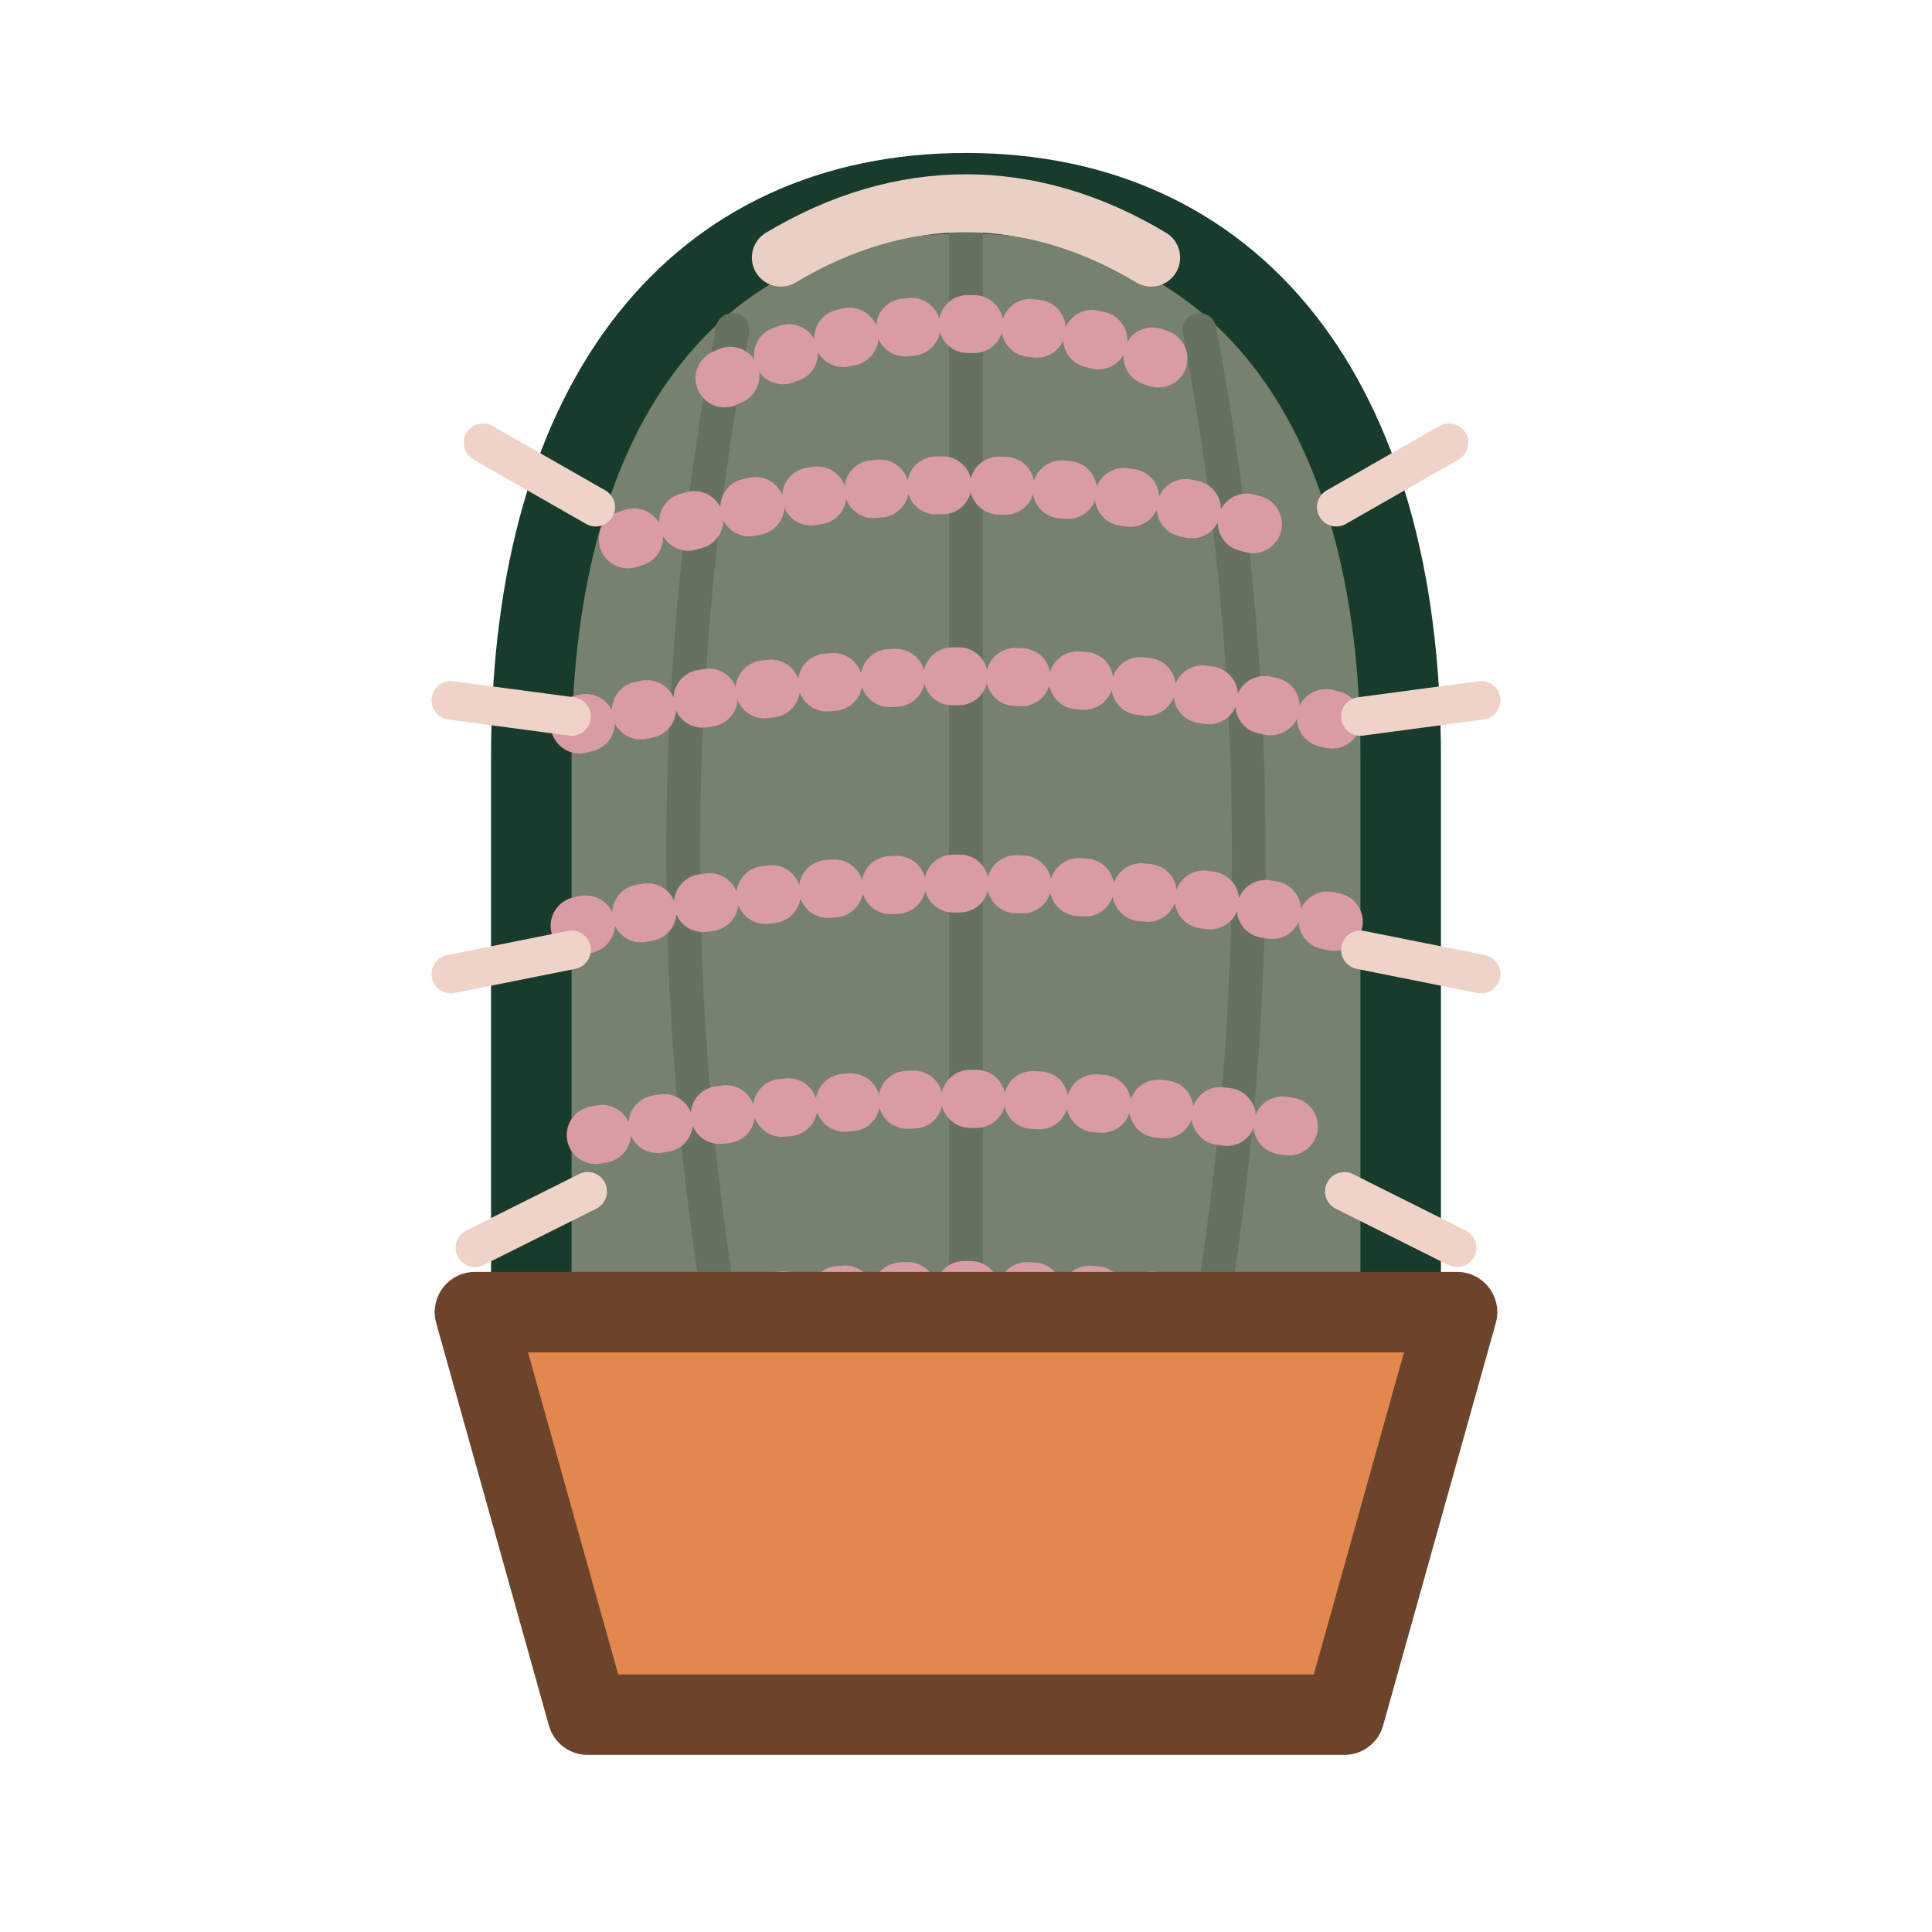
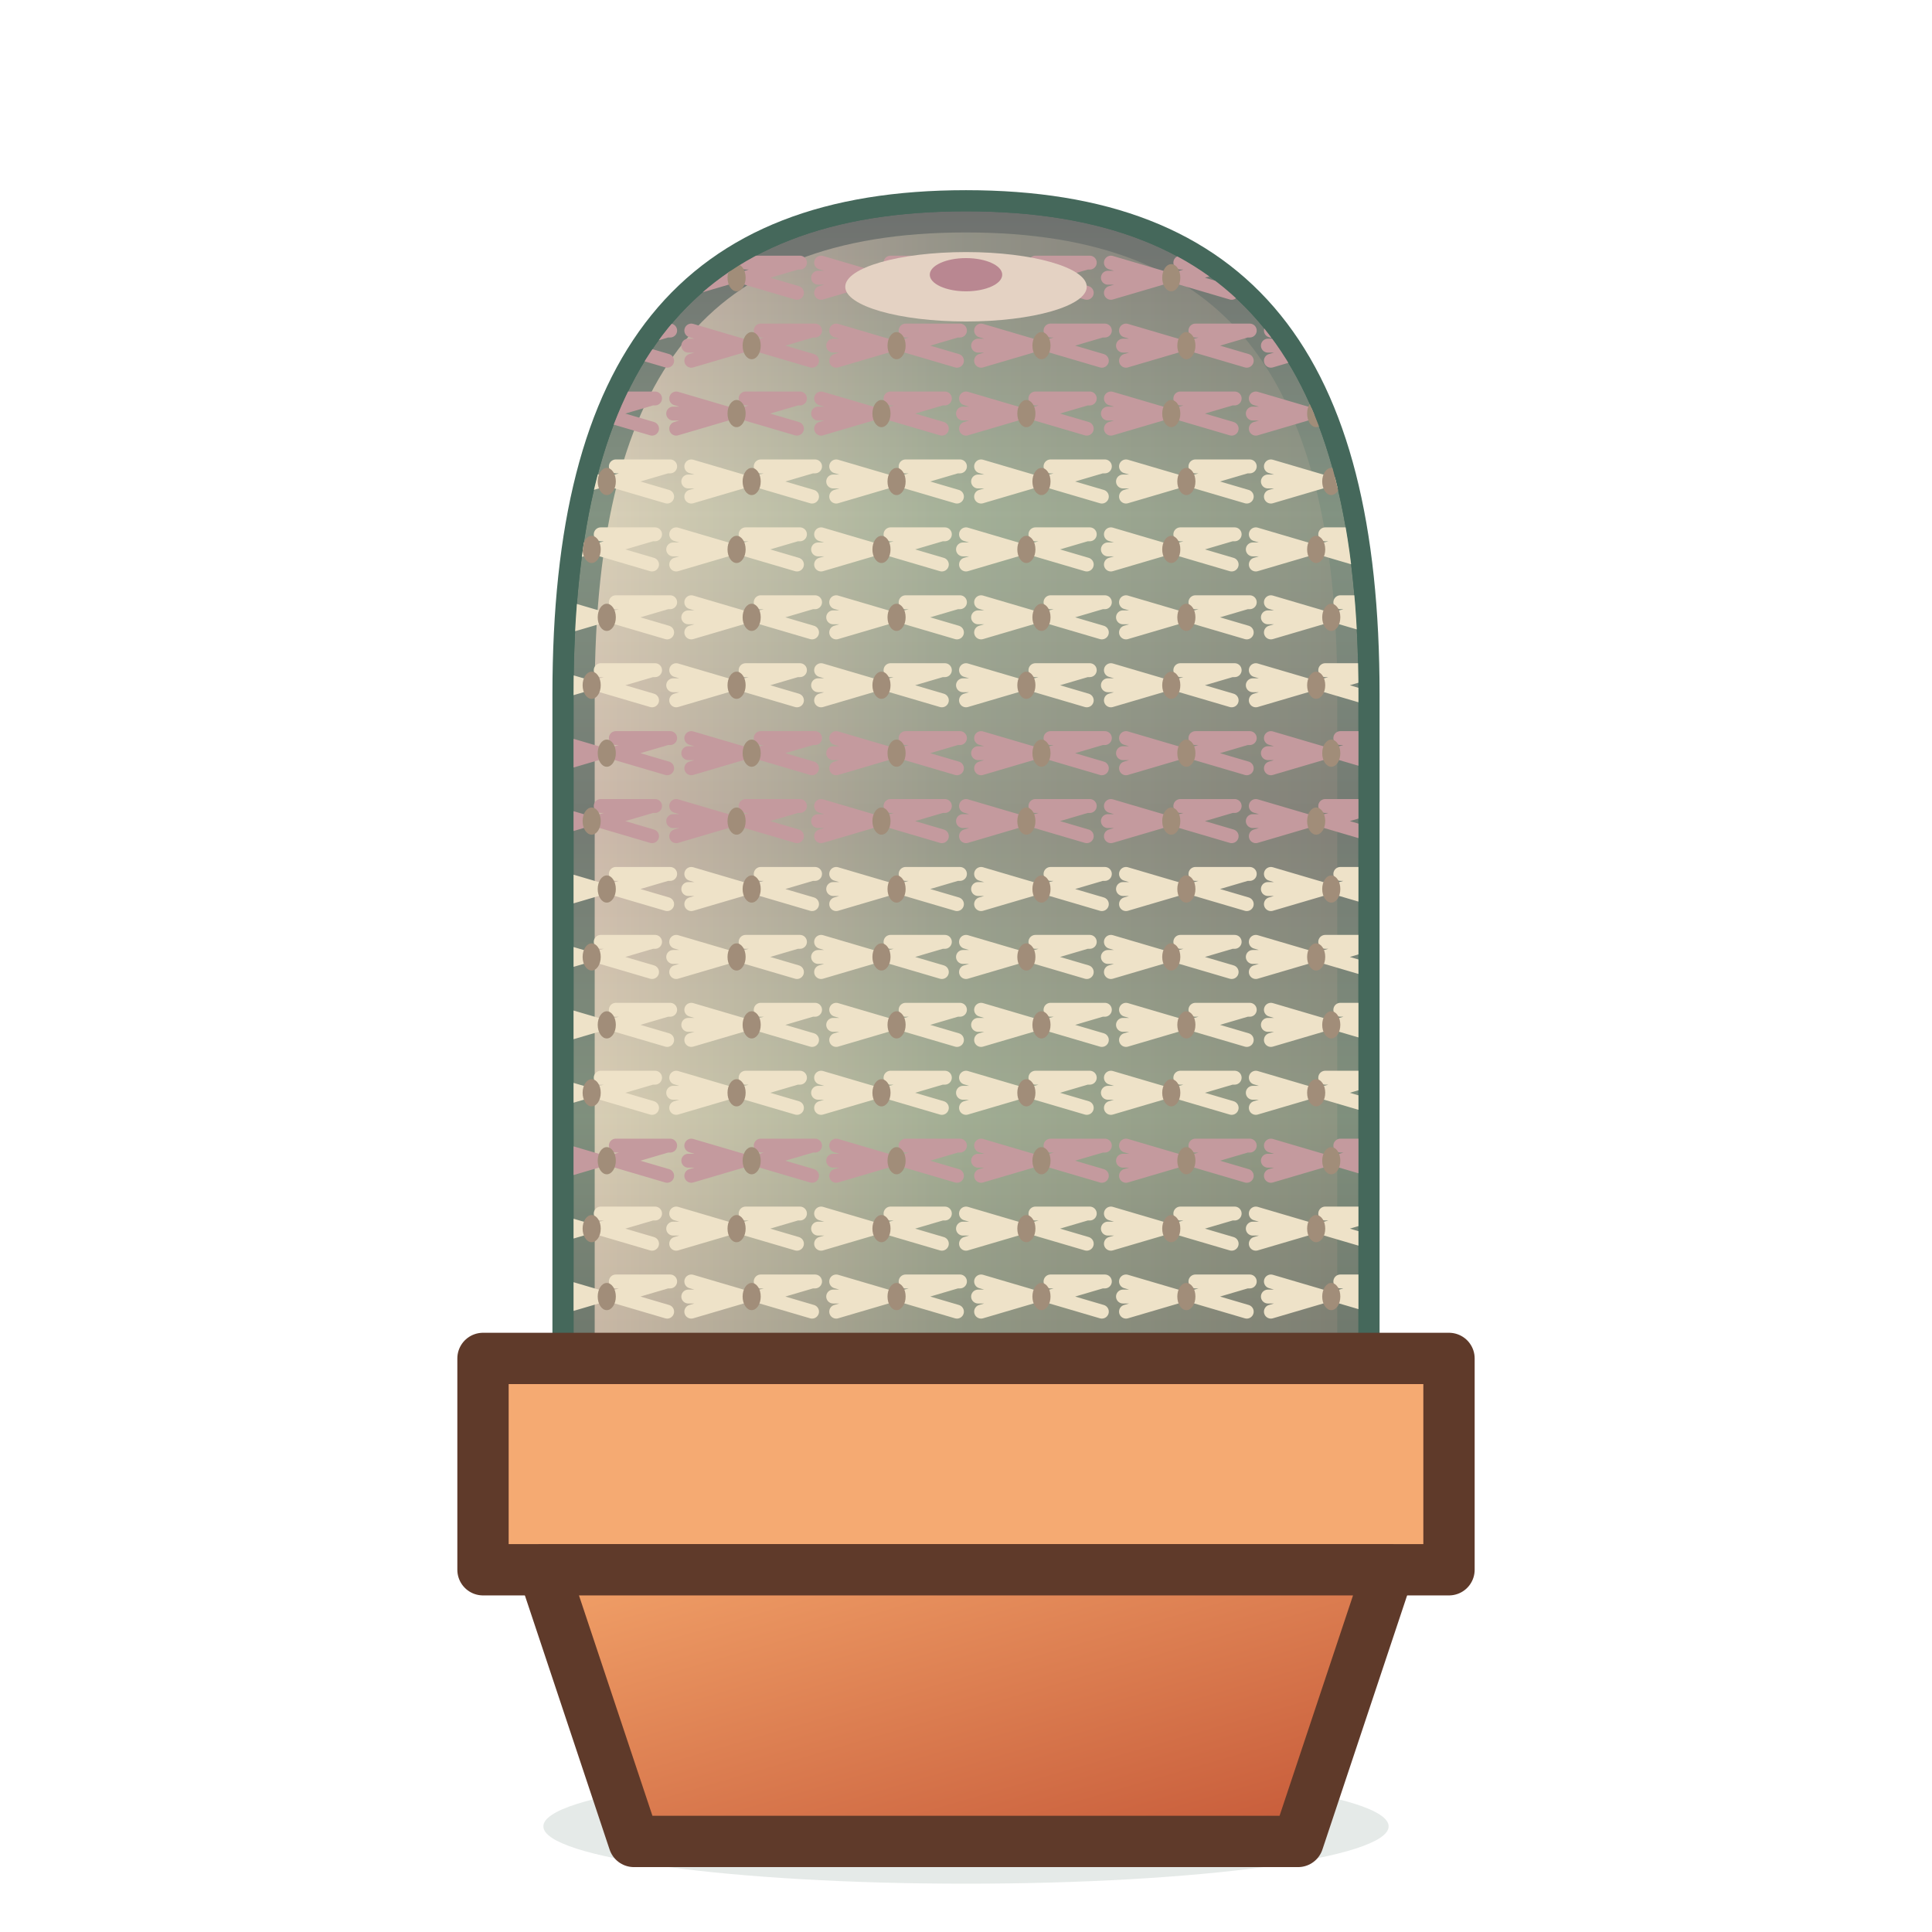
- <svg xmlns="http://www.w3.org/2000/svg" viewBox="0 0 24 24" role="img" aria-labelledby="echinocereus-rigidissimus-rubispinus-title echinocereus-rigidissimus-rubispinus-description" data-plant-slug="echinocereus-rigidissimus-rubispinus" focusable="false">
-   <path d="M6.6 17V9.4c0-4.5 2.1-7 5.4-7s5.4 2.5 5.4 7V17Z" fill="#77816f" stroke="#173c2b" stroke-linejoin="round" stroke-width="1" />
-   <path d="M9.1 4.1c-0.8 4.2-0.8 8.4-0.1 12.5m3-13.9v13.9m2.9-12.5c0.8 4.2 0.8 8.4 0.1 12.5" fill="none" stroke="#667261" stroke-linecap="round" stroke-width="0.42" />
-   <path d="M9 4.7c2-0.9 4-0.9 6 0M7.8 6.7c2.8-0.9 5.6-0.9 8.4 0M7.2 9c3.2-0.8 6.4-0.8 9.6 0m-9.6 2.5c3.2-0.7 6.4-0.7 9.6 0m-9.4 2.6c3.1-0.6 6.1-0.6 9.2 0m-8.5 2.3c2.6-0.5 5.2-0.5 7.8 0" fill="none" stroke="#d99ca4" stroke-dasharray="0.08 0.7" stroke-linecap="round" stroke-width="0.72" />
-   <path d="M7.4 6.3 6 5.5m1.1 3.4-1.5-0.2m1.5 3.1-1.5 0.3m1.7 2.7-1.4 0.7m10.7-9.2 1.4-0.8m-1.1 3.4 1.5-0.2m-1.5 3.1 1.5 0.3m-1.7 2.7 1.4 0.7" fill="none" stroke="#f0d3c8" stroke-linecap="round" stroke-width="0.48" />
-   <path d="M9.7 3.2c1.5-0.9 3.1-0.9 4.6 0" fill="none" stroke="#ead0c4" stroke-linecap="round" stroke-width="0.72" />
-   <path d="M5.9 16.3h12.2l-1.4 5H7.3z" fill="#e2874d" stroke="#6c432b" stroke-linejoin="round" stroke-width="1" />
+ <svg xmlns="http://www.w3.org/2000/svg" viewBox="0 0 64 64" role="img" aria-labelledby="echinocereus-rigidissimus-rubispinus-title echinocereus-rigidissimus-rubispinus-description" data-plant-slug="echinocereus-rigidissimus-rubispinus" focusable="false">
+   <defs>
+     <linearGradient id="rubi-pot" x1="0" x2="0.9" y1="0" y2="1">
+       <stop offset="0" stop-color="#f2a269" />
+       <stop offset="1" stop-color="#c65a39" />
+     </linearGradient>
+     <linearGradient id="rainbow-body" x1="0" y1="0" x2="1" y2="0">
+       <stop offset="0" stop-color="#d3cab3" />
+       <stop offset="0.5" stop-color="#79957d" />
+       <stop offset="1" stop-color="#596e61" />
+     </linearGradient>
+     <linearGradient id="rainbow-bands" x1="0" y1="0" x2="0" y2="1">
+       <stop offset="0" stop-color="#b98393" />
+       <stop offset="0.25" stop-color="#ede0c7" />
+       <stop offset="0.5" stop-color="#c79d9e" />
+       <stop offset="0.75" stop-color="#e7d7ba" />
+       <stop offset="1" stop-color="#aa807e" />
+     </linearGradient>
+     <clipPath id="rainbow-clip" clipPathUnits="userSpaceOnUse">
+       <path d="M19 47V23c0-11 4-16 13-16s13 5 13 16v24Z" fill="none" stroke="none" stroke-width="1" stroke-linecap="round" stroke-linejoin="round" />
+     </clipPath>
+     <g id="echinocereus-rigidissimus-rubispinus-detail-1">
+       <path d="M-0.3 0-2-0.5m1.7 0.5H-2.1m1.8 0-1.7 0.5M0.3 0 2-0.5m-1.7 0H2.1M0.3 0 2 0.5" fill="none" stroke="#c49a9e" stroke-width="0.46" stroke-linecap="round" stroke-linejoin="round" />
+       <ellipse cx="0" cy="0" rx="0.3" ry="0.45" fill="#a18d79" stroke="none" stroke-width="1" />
+     </g>
+     <g id="echinocereus-rigidissimus-rubispinus-detail-2">
+       <path d="M-0.3 0-2-0.5m1.7 0.5H-2.1m1.8 0-1.7 0.5M0.3 0 2-0.5m-1.7 0H2.1M0.3 0 2 0.5" fill="none" stroke="#eee2c8" stroke-width="0.46" stroke-linecap="round" stroke-linejoin="round" />
+       <ellipse cx="0" cy="0" rx="0.3" ry="0.45" fill="#a18d79" stroke="none" stroke-width="1" />
+     </g>
+   </defs>
+   <ellipse cx="32" cy="60.5" rx="14" ry="1.9" fill="#244b3b" stroke="none" stroke-width="0" opacity="0.12" />
+   <ellipse cx="32" cy="45.5" rx="14" ry="2.1" fill="#745c45" stroke="none" stroke-width="1" />
+   <path d="M19 47V23c0-11 4-16 13-16s13 5 13 16v24Z" fill="url(#rainbow-body)" stroke="#45685b" stroke-width="1.4" stroke-linecap="round" stroke-linejoin="round" />
+   <g clip-path="url(#rainbow-clip)">
+     <path d="M19 47V23c0-11 4-16 13-16s13 5 13 16v24Z" fill="url(#rainbow-bands)" stroke="none" stroke-width="0" stroke-linecap="round" stroke-linejoin="round" opacity="0.36" />
+     <use href="#echinocereus-rigidissimus-rubispinus-detail-1" transform="translate(19.6 9.2)" />
+     <use href="#echinocereus-rigidissimus-rubispinus-detail-1" transform="translate(24.4 9.2)" />
+     <use href="#echinocereus-rigidissimus-rubispinus-detail-1" transform="translate(29.2 9.2)" />
+     <use href="#echinocereus-rigidissimus-rubispinus-detail-1" transform="translate(34 9.2)" />
+     <use href="#echinocereus-rigidissimus-rubispinus-detail-1" transform="translate(38.8 9.2)" />
+     <use href="#echinocereus-rigidissimus-rubispinus-detail-1" transform="translate(43.6 9.2)" />
+     <use href="#echinocereus-rigidissimus-rubispinus-detail-1" transform="translate(20.1 11.45)" />
+     <use href="#echinocereus-rigidissimus-rubispinus-detail-1" transform="translate(24.9 11.45)" />
+     <use href="#echinocereus-rigidissimus-rubispinus-detail-1" transform="translate(29.7 11.45)" />
+     <use href="#echinocereus-rigidissimus-rubispinus-detail-1" transform="translate(34.5 11.45)" />
+     <use href="#echinocereus-rigidissimus-rubispinus-detail-1" transform="translate(39.3 11.45)" />
+     <use href="#echinocereus-rigidissimus-rubispinus-detail-1" transform="translate(44.1 11.45)" />
+     <use href="#echinocereus-rigidissimus-rubispinus-detail-1" transform="translate(19.6 13.7)" />
+     <use href="#echinocereus-rigidissimus-rubispinus-detail-1" transform="translate(24.4 13.7)" />
+     <use href="#echinocereus-rigidissimus-rubispinus-detail-1" transform="translate(29.2 13.7)" />
+     <use href="#echinocereus-rigidissimus-rubispinus-detail-1" transform="translate(34 13.7)" />
+     <use href="#echinocereus-rigidissimus-rubispinus-detail-1" transform="translate(38.8 13.7)" />
+     <use href="#echinocereus-rigidissimus-rubispinus-detail-1" transform="translate(43.6 13.7)" />
+     <use href="#echinocereus-rigidissimus-rubispinus-detail-2" transform="translate(20.1 15.95)" />
+     <use href="#echinocereus-rigidissimus-rubispinus-detail-2" transform="translate(24.9 15.95)" />
+     <use href="#echinocereus-rigidissimus-rubispinus-detail-2" transform="translate(29.7 15.95)" />
+     <use href="#echinocereus-rigidissimus-rubispinus-detail-2" transform="translate(34.5 15.95)" />
+     <use href="#echinocereus-rigidissimus-rubispinus-detail-2" transform="translate(39.3 15.95)" />
+     <use href="#echinocereus-rigidissimus-rubispinus-detail-2" transform="translate(44.1 15.95)" />
+     <use href="#echinocereus-rigidissimus-rubispinus-detail-2" transform="translate(19.6 18.2)" />
+     <use href="#echinocereus-rigidissimus-rubispinus-detail-2" transform="translate(24.4 18.2)" />
+     <use href="#echinocereus-rigidissimus-rubispinus-detail-2" transform="translate(29.2 18.2)" />
+     <use href="#echinocereus-rigidissimus-rubispinus-detail-2" transform="translate(34 18.2)" />
+     <use href="#echinocereus-rigidissimus-rubispinus-detail-2" transform="translate(38.8 18.2)" />
+     <use href="#echinocereus-rigidissimus-rubispinus-detail-2" transform="translate(43.6 18.2)" />
+     <use href="#echinocereus-rigidissimus-rubispinus-detail-2" transform="translate(20.1 20.45)" />
+     <use href="#echinocereus-rigidissimus-rubispinus-detail-2" transform="translate(24.9 20.45)" />
+     <use href="#echinocereus-rigidissimus-rubispinus-detail-2" transform="translate(29.7 20.45)" />
+     <use href="#echinocereus-rigidissimus-rubispinus-detail-2" transform="translate(34.5 20.45)" />
+     <use href="#echinocereus-rigidissimus-rubispinus-detail-2" transform="translate(39.3 20.45)" />
+     <use href="#echinocereus-rigidissimus-rubispinus-detail-2" transform="translate(44.1 20.45)" />
+     <use href="#echinocereus-rigidissimus-rubispinus-detail-2" transform="translate(19.6 22.7)" />
+     <use href="#echinocereus-rigidissimus-rubispinus-detail-2" transform="translate(24.4 22.7)" />
+     <use href="#echinocereus-rigidissimus-rubispinus-detail-2" transform="translate(29.2 22.7)" />
+     <use href="#echinocereus-rigidissimus-rubispinus-detail-2" transform="translate(34 22.7)" />
+     <use href="#echinocereus-rigidissimus-rubispinus-detail-2" transform="translate(38.8 22.7)" />
+     <use href="#echinocereus-rigidissimus-rubispinus-detail-2" transform="translate(43.6 22.7)" />
+     <use href="#echinocereus-rigidissimus-rubispinus-detail-1" transform="translate(20.1 24.95)" />
+     <use href="#echinocereus-rigidissimus-rubispinus-detail-1" transform="translate(24.9 24.95)" />
+     <use href="#echinocereus-rigidissimus-rubispinus-detail-1" transform="translate(29.7 24.95)" />
+     <use href="#echinocereus-rigidissimus-rubispinus-detail-1" transform="translate(34.5 24.95)" />
+     <use href="#echinocereus-rigidissimus-rubispinus-detail-1" transform="translate(39.3 24.95)" />
+     <use href="#echinocereus-rigidissimus-rubispinus-detail-1" transform="translate(44.1 24.95)" />
+     <use href="#echinocereus-rigidissimus-rubispinus-detail-1" transform="translate(19.6 27.2)" />
+     <use href="#echinocereus-rigidissimus-rubispinus-detail-1" transform="translate(24.4 27.2)" />
+     <use href="#echinocereus-rigidissimus-rubispinus-detail-1" transform="translate(29.2 27.2)" />
+     <use href="#echinocereus-rigidissimus-rubispinus-detail-1" transform="translate(34 27.2)" />
+     <use href="#echinocereus-rigidissimus-rubispinus-detail-1" transform="translate(38.8 27.2)" />
+     <use href="#echinocereus-rigidissimus-rubispinus-detail-1" transform="translate(43.6 27.2)" />
+     <use href="#echinocereus-rigidissimus-rubispinus-detail-2" transform="translate(20.1 29.45)" />
+     <use href="#echinocereus-rigidissimus-rubispinus-detail-2" transform="translate(24.9 29.45)" />
+     <use href="#echinocereus-rigidissimus-rubispinus-detail-2" transform="translate(29.7 29.45)" />
+     <use href="#echinocereus-rigidissimus-rubispinus-detail-2" transform="translate(34.5 29.45)" />
+     <use href="#echinocereus-rigidissimus-rubispinus-detail-2" transform="translate(39.3 29.45)" />
+     <use href="#echinocereus-rigidissimus-rubispinus-detail-2" transform="translate(44.1 29.45)" />
+     <use href="#echinocereus-rigidissimus-rubispinus-detail-2" transform="translate(19.6 31.7)" />
+     <use href="#echinocereus-rigidissimus-rubispinus-detail-2" transform="translate(24.4 31.7)" />
+     <use href="#echinocereus-rigidissimus-rubispinus-detail-2" transform="translate(29.2 31.7)" />
+     <use href="#echinocereus-rigidissimus-rubispinus-detail-2" transform="translate(34 31.7)" />
+     <use href="#echinocereus-rigidissimus-rubispinus-detail-2" transform="translate(38.8 31.7)" />
+     <use href="#echinocereus-rigidissimus-rubispinus-detail-2" transform="translate(43.6 31.7)" />
+     <use href="#echinocereus-rigidissimus-rubispinus-detail-2" transform="translate(20.1 33.95)" />
+     <use href="#echinocereus-rigidissimus-rubispinus-detail-2" transform="translate(24.9 33.95)" />
+     <use href="#echinocereus-rigidissimus-rubispinus-detail-2" transform="translate(29.7 33.95)" />
+     <use href="#echinocereus-rigidissimus-rubispinus-detail-2" transform="translate(34.5 33.95)" />
+     <use href="#echinocereus-rigidissimus-rubispinus-detail-2" transform="translate(39.3 33.95)" />
+     <use href="#echinocereus-rigidissimus-rubispinus-detail-2" transform="translate(44.1 33.95)" />
+     <use href="#echinocereus-rigidissimus-rubispinus-detail-2" transform="translate(19.6 36.2)" />
+     <use href="#echinocereus-rigidissimus-rubispinus-detail-2" transform="translate(24.4 36.2)" />
+     <use href="#echinocereus-rigidissimus-rubispinus-detail-2" transform="translate(29.2 36.2)" />
+     <use href="#echinocereus-rigidissimus-rubispinus-detail-2" transform="translate(34 36.2)" />
+     <use href="#echinocereus-rigidissimus-rubispinus-detail-2" transform="translate(38.8 36.2)" />
+     <use href="#echinocereus-rigidissimus-rubispinus-detail-2" transform="translate(43.6 36.2)" />
+     <use href="#echinocereus-rigidissimus-rubispinus-detail-1" transform="translate(20.1 38.45)" />
+     <use href="#echinocereus-rigidissimus-rubispinus-detail-1" transform="translate(24.9 38.45)" />
+     <use href="#echinocereus-rigidissimus-rubispinus-detail-1" transform="translate(29.7 38.45)" />
+     <use href="#echinocereus-rigidissimus-rubispinus-detail-1" transform="translate(34.5 38.45)" />
+     <use href="#echinocereus-rigidissimus-rubispinus-detail-1" transform="translate(39.3 38.45)" />
+     <use href="#echinocereus-rigidissimus-rubispinus-detail-1" transform="translate(44.1 38.45)" />
+     <use href="#echinocereus-rigidissimus-rubispinus-detail-2" transform="translate(19.6 40.7)" />
+     <use href="#echinocereus-rigidissimus-rubispinus-detail-2" transform="translate(24.4 40.7)" />
+     <use href="#echinocereus-rigidissimus-rubispinus-detail-2" transform="translate(29.2 40.7)" />
+     <use href="#echinocereus-rigidissimus-rubispinus-detail-2" transform="translate(34 40.7)" />
+     <use href="#echinocereus-rigidissimus-rubispinus-detail-2" transform="translate(38.8 40.7)" />
+     <use href="#echinocereus-rigidissimus-rubispinus-detail-2" transform="translate(43.6 40.7)" />
+     <use href="#echinocereus-rigidissimus-rubispinus-detail-2" transform="translate(20.1 42.95)" />
+     <use href="#echinocereus-rigidissimus-rubispinus-detail-2" transform="translate(24.9 42.95)" />
+     <use href="#echinocereus-rigidissimus-rubispinus-detail-2" transform="translate(29.7 42.95)" />
+     <use href="#echinocereus-rigidissimus-rubispinus-detail-2" transform="translate(34.5 42.95)" />
+     <use href="#echinocereus-rigidissimus-rubispinus-detail-2" transform="translate(39.3 42.95)" />
+     <use href="#echinocereus-rigidissimus-rubispinus-detail-2" transform="translate(44.1 42.95)" />
+     <use href="#echinocereus-rigidissimus-rubispinus-detail-2" transform="translate(19.6 45.2)" />
+     <use href="#echinocereus-rigidissimus-rubispinus-detail-2" transform="translate(24.4 45.2)" />
+     <use href="#echinocereus-rigidissimus-rubispinus-detail-2" transform="translate(29.2 45.2)" />
+     <use href="#echinocereus-rigidissimus-rubispinus-detail-2" transform="translate(34 45.2)" />
+     <use href="#echinocereus-rigidissimus-rubispinus-detail-2" transform="translate(38.8 45.2)" />
+     <use href="#echinocereus-rigidissimus-rubispinus-detail-2" transform="translate(43.6 45.2)" />
+   </g>
+   <ellipse cx="32" cy="9.5" rx="4" ry="1.15" fill="#e4d2c3" stroke="none" stroke-width="1" />
+   <ellipse cx="32" cy="9.1" rx="1.2" ry="0.55" fill="#b98791" stroke="none" stroke-width="1" />
+   <path d="M16 45h32v7H16z" fill="#f5aa72" stroke="#5f3a2a" stroke-linejoin="round" stroke-width="1.7" />
+   <path d="m18 52 3 9h22l3-9Z" fill="url(#rubi-pot)" stroke="#5f3a2a" stroke-linejoin="round" stroke-width="1.7" />
</svg>
